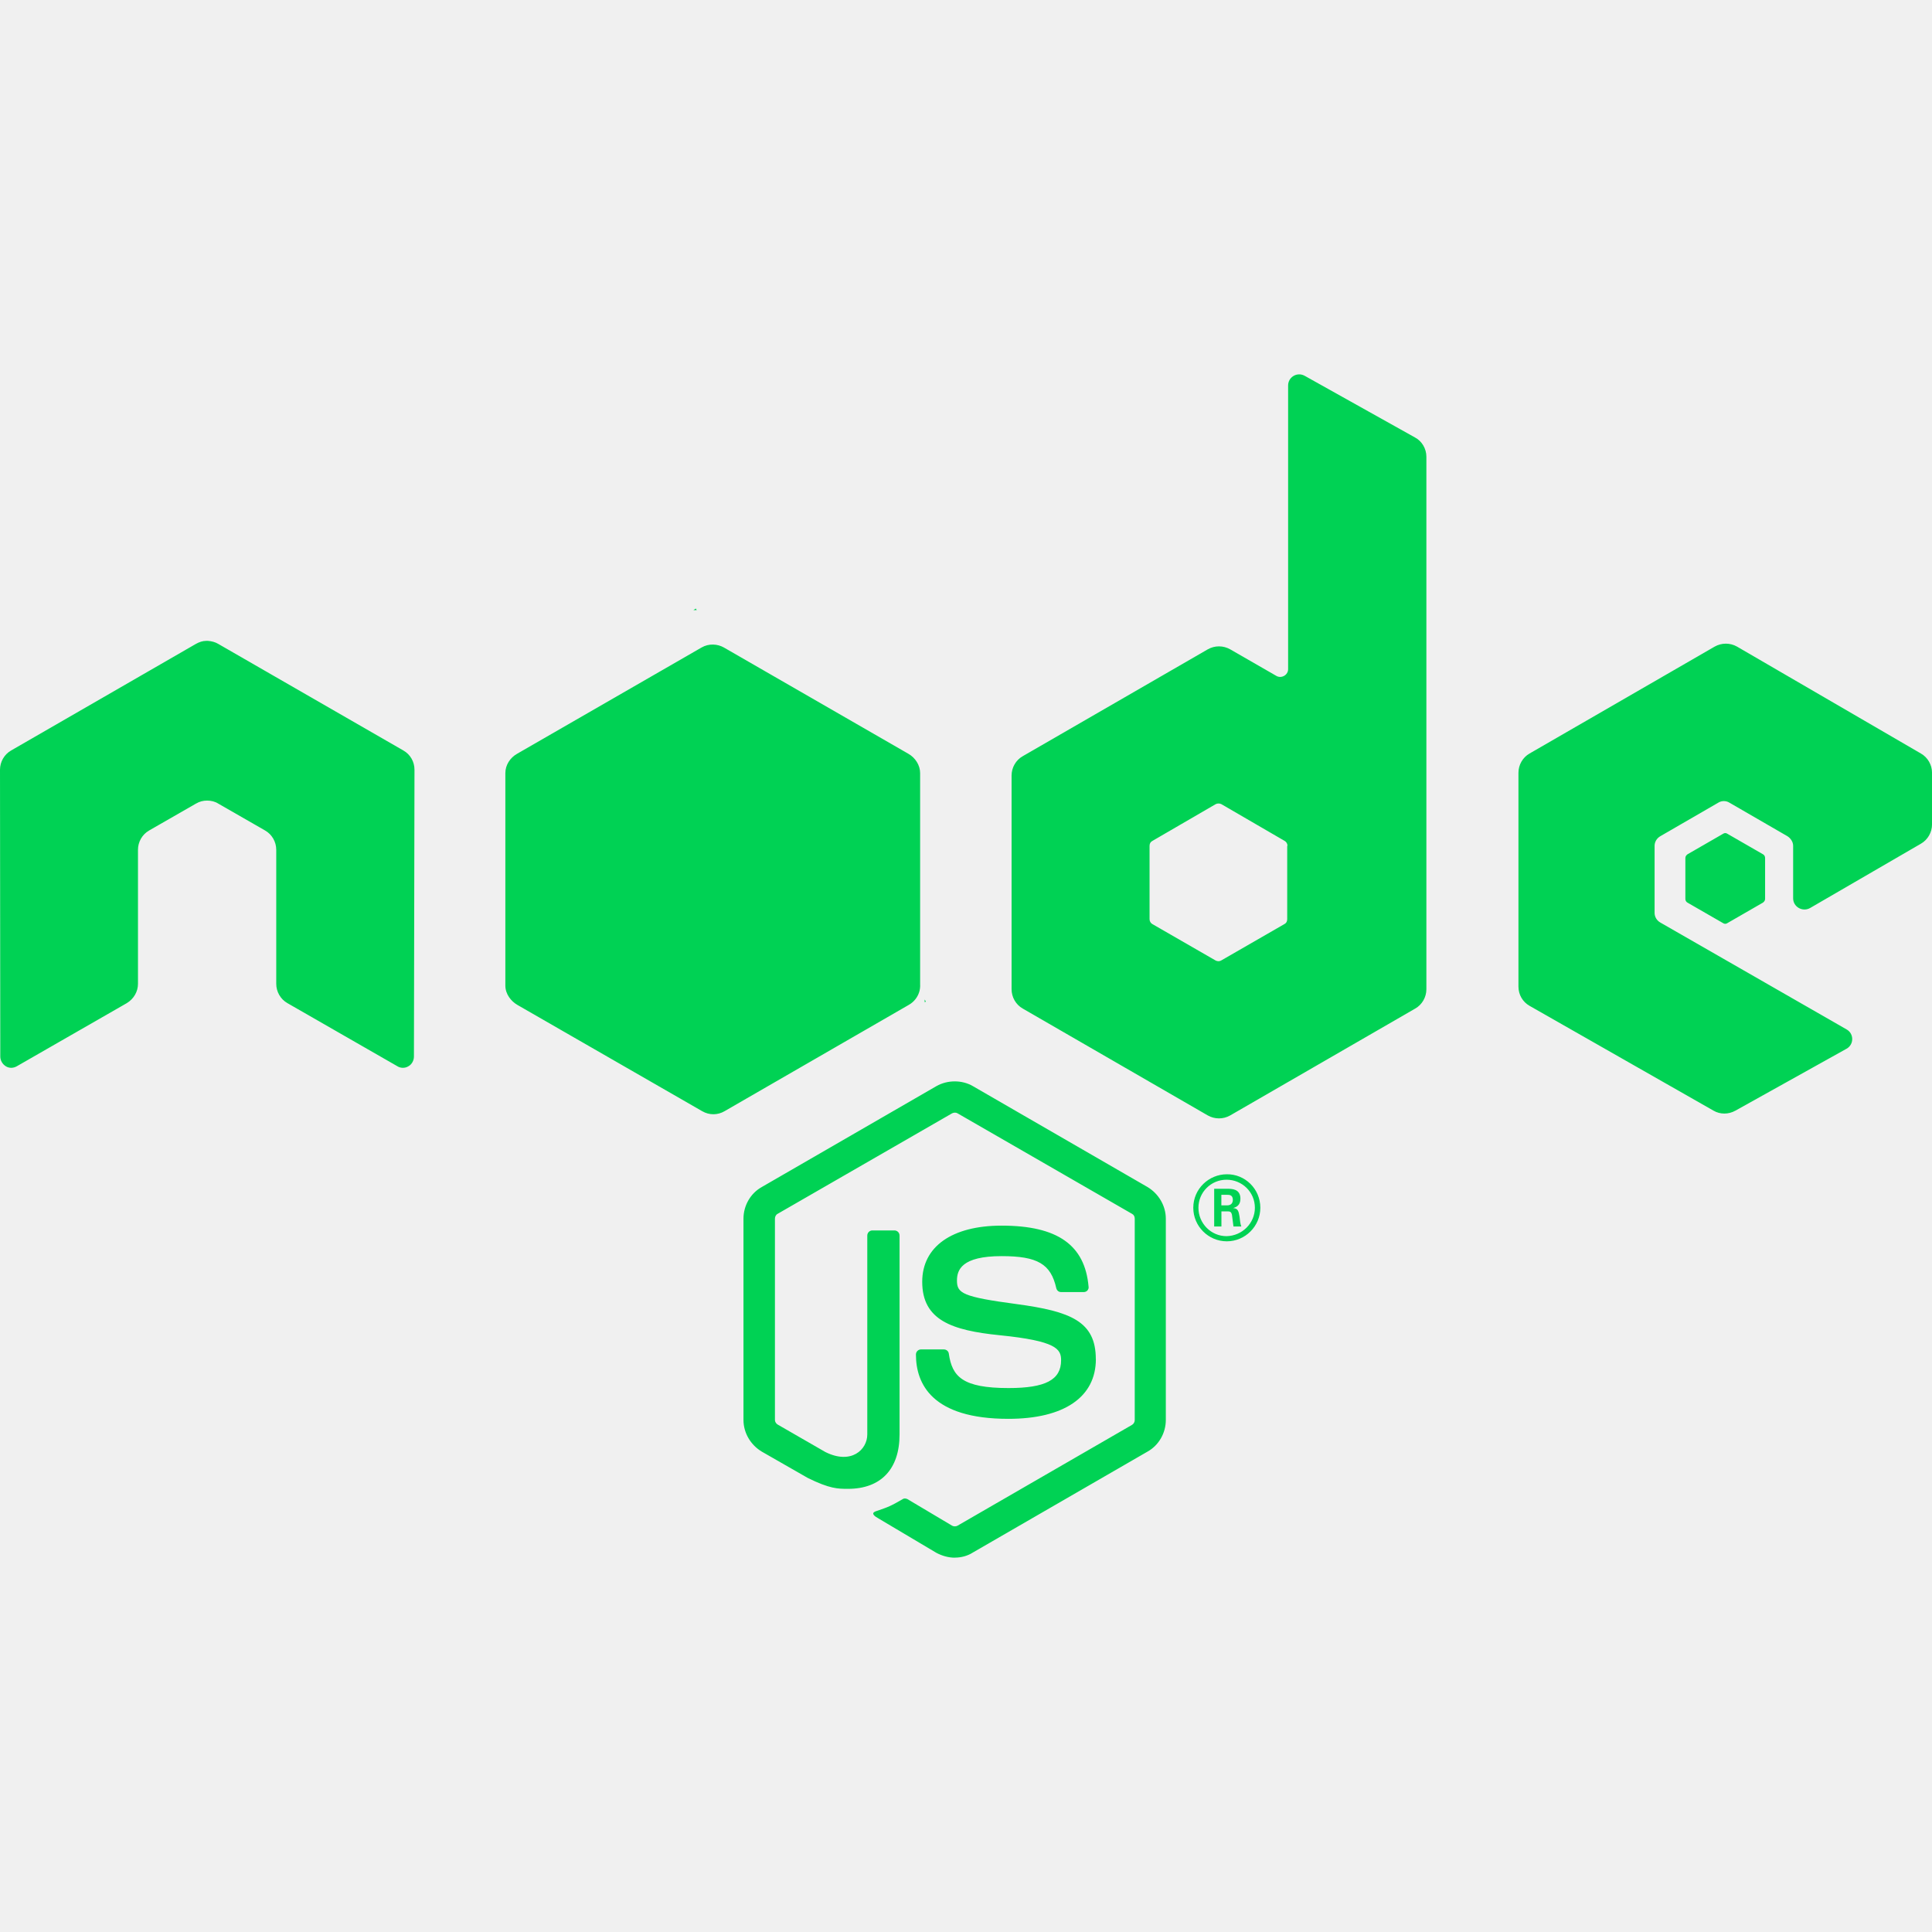
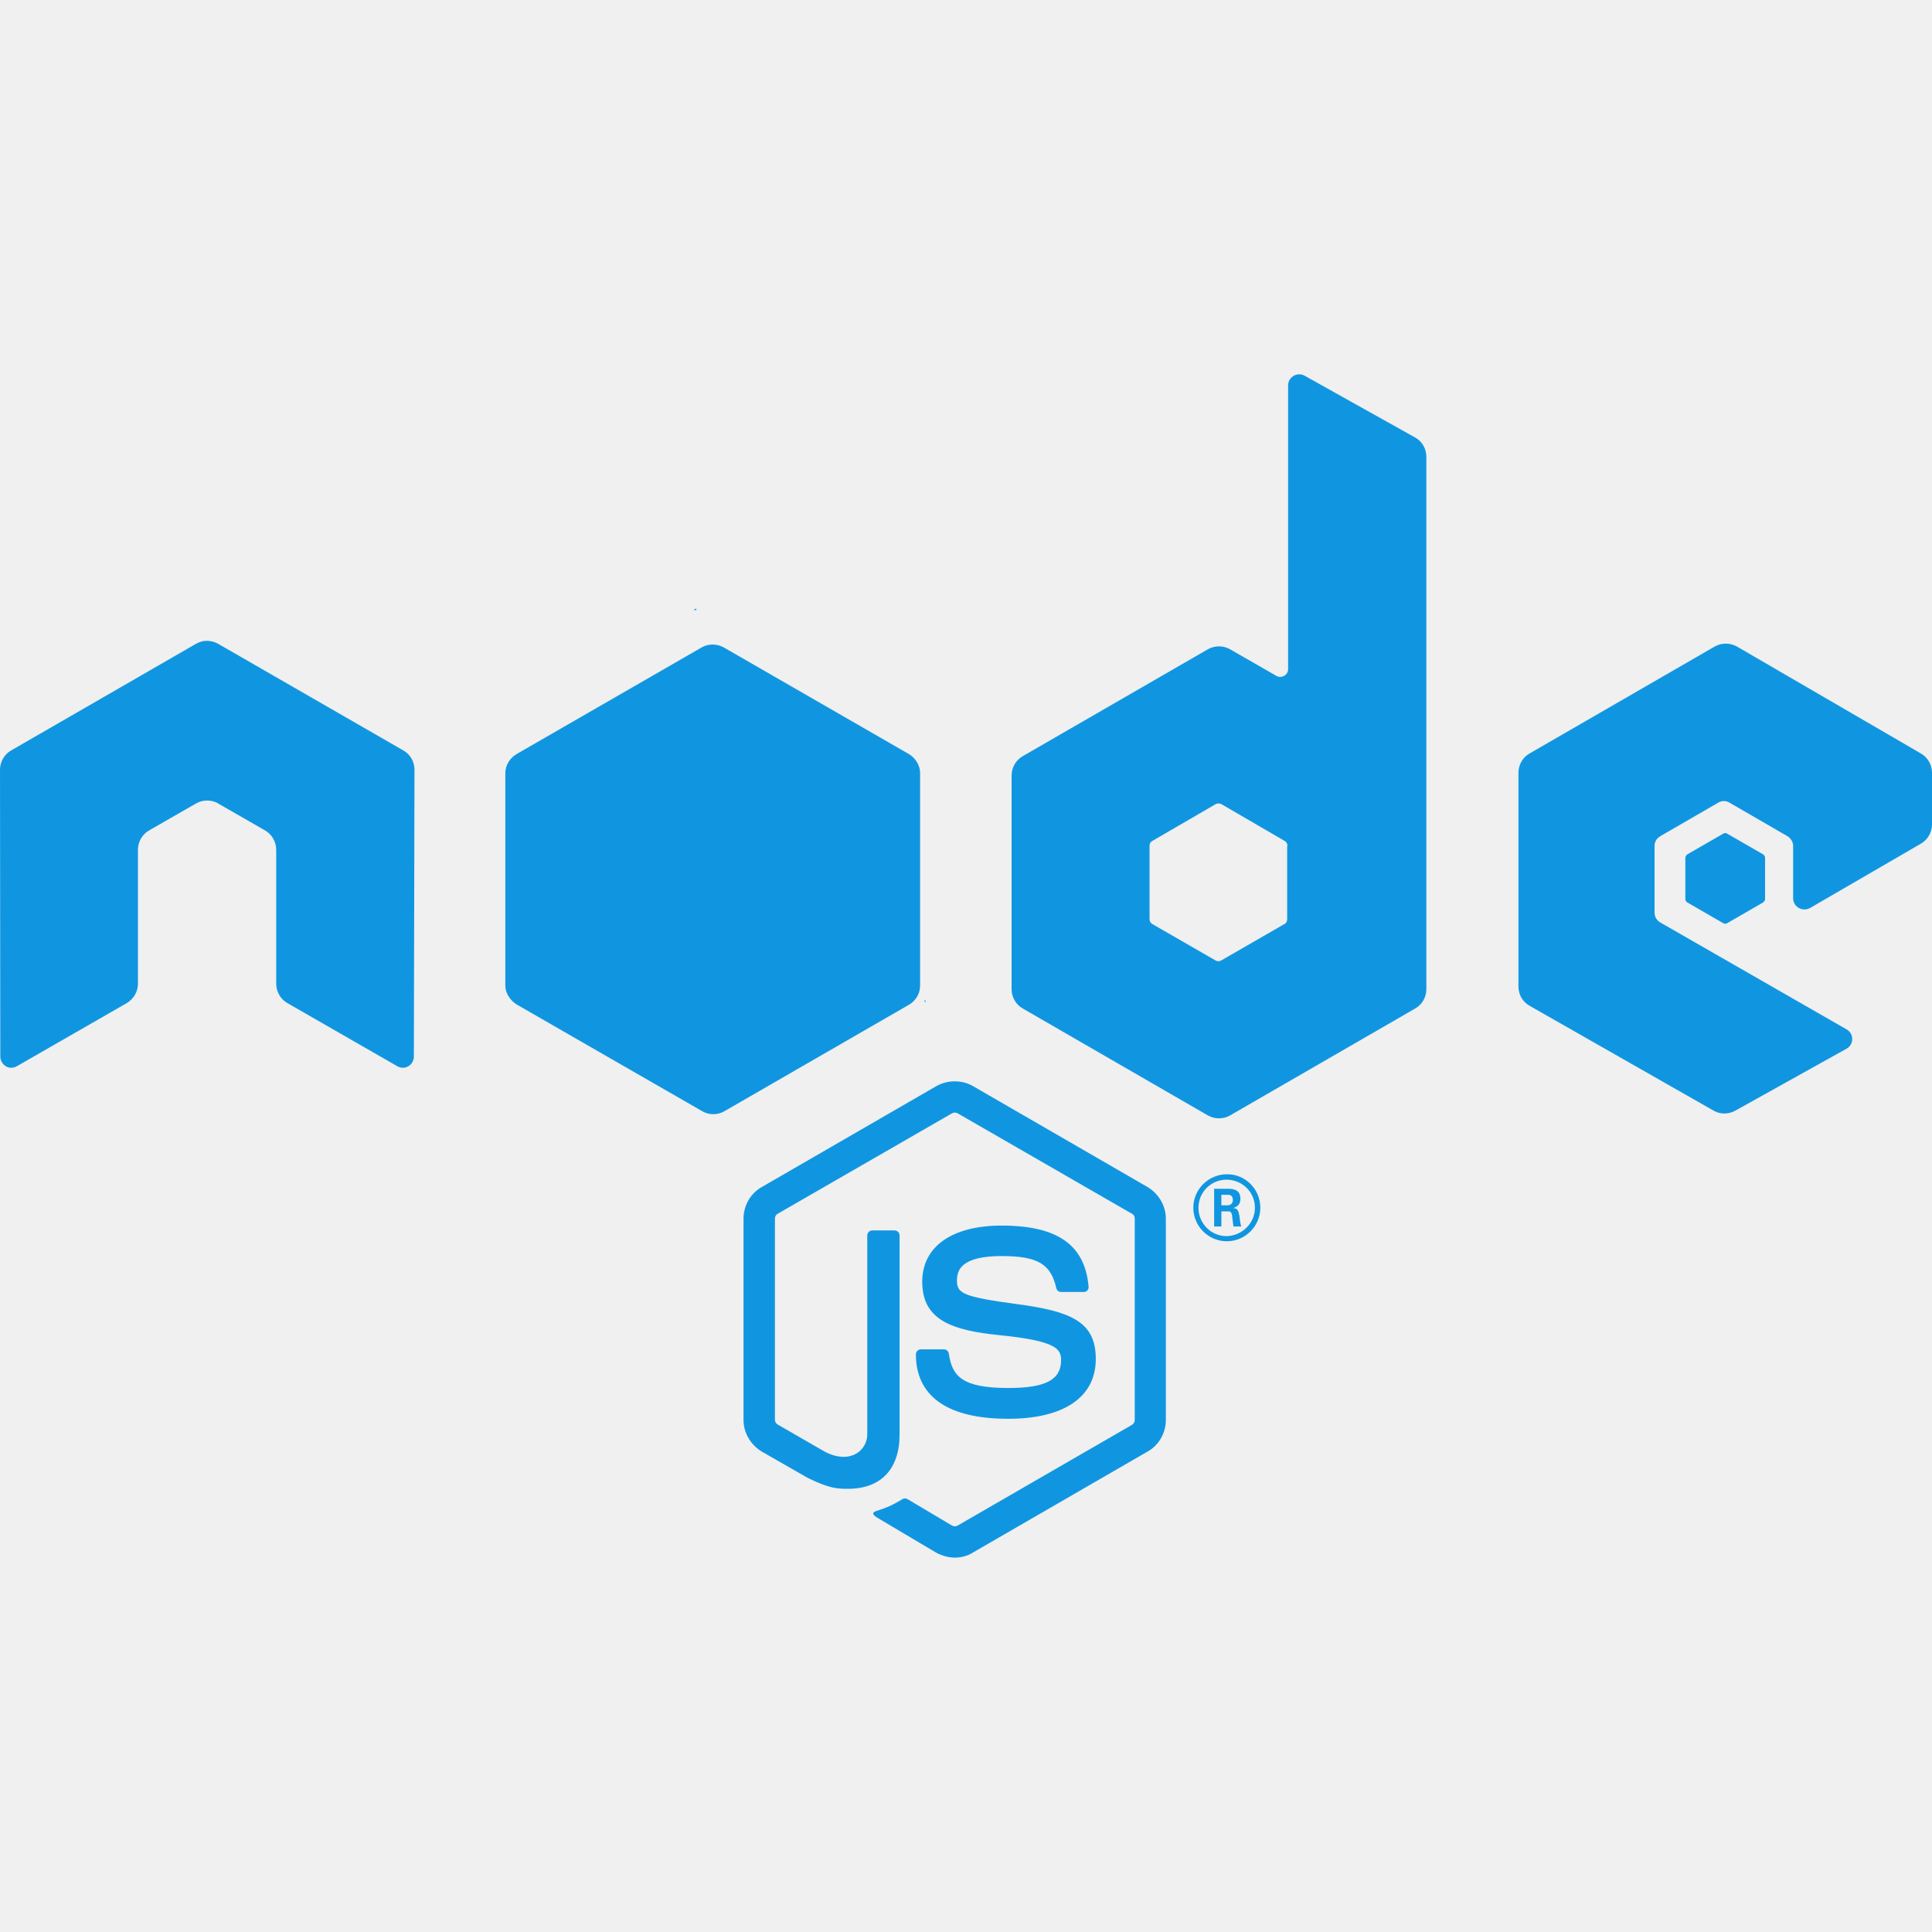
- <svg xmlns="http://www.w3.org/2000/svg" width="50" height="50" viewBox="0 0 13.229 13.229" version="1.1" id="svg5">
-   <defs id="defs2">
-     <clipPath id="clip0_82_23">
-       <rect width="26" height="30" fill="white" id="rect830" />
+ <svg xmlns="http://www.w3.org/2000/svg" width="50" height="50" viewBox="0 0 50 50" fill="none">
+   <g clip-path="url(#clip0_150_147)">
+     <path d="M24.711 40.311C24.547 40.311 24.383 40.264 24.234 40.186L22.734 39.296C22.508 39.171 22.617 39.124 22.695 39.1C22.992 38.999 23.055 38.975 23.375 38.788C23.406 38.772 23.453 38.78 23.484 38.796L24.641 39.483C24.68 39.507 24.742 39.507 24.781 39.483L29.297 36.874C29.336 36.85 29.367 36.804 29.367 36.749V31.538C29.367 31.483 29.344 31.436 29.297 31.413L24.781 28.811C24.742 28.788 24.688 28.788 24.641 28.811L20.125 31.413C20.078 31.436 20.055 31.491 20.055 31.538V36.749C20.055 36.796 20.086 36.843 20.125 36.866L21.359 37.577C22.031 37.913 22.445 37.514 22.445 37.124V31.975C22.445 31.905 22.5 31.843 22.578 31.843H23.148C23.219 31.843 23.281 31.897 23.281 31.975V37.124C23.281 38.022 22.797 38.53 21.945 38.53C21.688 38.53 21.477 38.53 20.906 38.249L19.719 37.569C19.43 37.397 19.242 37.085 19.242 36.749V31.538C19.242 31.202 19.422 30.882 19.719 30.718L24.234 28.108C24.523 27.944 24.898 27.944 25.18 28.108L29.695 30.718C29.984 30.89 30.172 31.202 30.172 31.538V36.749C30.172 37.085 29.992 37.405 29.695 37.569L25.18 40.179C25.047 40.264 24.883 40.311 24.711 40.311V40.311ZM28.359 35.171C28.359 34.194 27.703 33.936 26.312 33.749C24.906 33.561 24.766 33.468 24.766 33.139C24.766 32.866 24.883 32.507 25.922 32.507C26.852 32.507 27.195 32.71 27.336 33.335C27.352 33.397 27.398 33.436 27.461 33.436H28.047C28.086 33.436 28.117 33.421 28.141 33.397C28.164 33.366 28.18 33.335 28.172 33.296C28.078 32.218 27.367 31.718 25.922 31.718C24.633 31.718 23.867 32.264 23.867 33.171C23.867 34.163 24.633 34.429 25.867 34.554C27.344 34.702 27.461 34.913 27.461 35.202C27.461 35.71 27.055 35.921 26.102 35.921C24.906 35.921 24.641 35.624 24.555 35.03C24.547 34.968 24.492 34.921 24.422 34.921H23.836C23.766 34.921 23.703 34.975 23.703 35.054C23.703 35.811 24.117 36.718 26.094 36.718C27.539 36.718 28.359 36.155 28.359 35.171V35.171ZM32.617 31.257C32.617 31.733 32.227 32.124 31.75 32.124C31.273 32.124 30.883 31.733 30.883 31.257C30.883 30.765 31.289 30.39 31.75 30.39C32.219 30.382 32.617 30.765 32.617 31.257ZM32.477 31.257C32.477 30.85 32.148 30.53 31.742 30.53C31.344 30.53 31.016 30.85 31.016 31.257C31.016 31.663 31.344 31.991 31.742 31.991C32.148 31.983 32.477 31.655 32.477 31.257ZM32.125 31.741H31.922C31.914 31.694 31.883 31.444 31.883 31.436C31.867 31.382 31.852 31.35 31.781 31.35H31.609V31.741H31.422V30.765H31.758C31.875 30.765 32.102 30.765 32.102 31.022C32.102 31.202 31.984 31.241 31.914 31.265C32.047 31.272 32.055 31.358 32.078 31.483C32.086 31.561 32.102 31.694 32.125 31.741ZM31.906 31.054C31.906 30.921 31.812 30.921 31.766 30.921H31.609V31.194H31.758C31.883 31.194 31.906 31.108 31.906 31.054V31.054ZM10.727 19.921C10.727 19.71 10.617 19.522 10.438 19.421L5.648 16.663C5.57 16.616 5.477 16.593 5.383 16.585H5.336C5.242 16.585 5.156 16.616 5.07 16.663L0.289 19.421C0.109 19.522 0 19.718 0 19.921L0.008 27.343C0.008 27.444 0.062 27.538 0.148 27.593C0.234 27.647 0.344 27.647 0.438 27.593L3.281 25.96C3.461 25.85 3.57 25.663 3.57 25.46V21.991C3.57 21.788 3.68 21.593 3.859 21.491L5.07 20.796C5.164 20.741 5.258 20.718 5.359 20.718C5.461 20.718 5.562 20.741 5.648 20.796L6.859 21.491C7.039 21.593 7.148 21.788 7.148 21.991V25.46C7.148 25.663 7.258 25.858 7.438 25.96L10.281 27.593C10.367 27.647 10.484 27.647 10.57 27.593C10.656 27.546 10.711 27.444 10.711 27.343L10.727 19.921ZM36.914 11.819V25.6C36.914 25.804 36.805 25.999 36.625 26.1L31.836 28.866C31.656 28.968 31.438 28.968 31.258 28.866L26.469 26.1C26.289 25.999 26.18 25.804 26.18 25.6V20.069C26.18 19.866 26.289 19.671 26.469 19.569L31.258 16.804C31.438 16.702 31.656 16.702 31.836 16.804L33.031 17.491C33.164 17.569 33.336 17.468 33.336 17.319V9.975C33.336 9.757 33.57 9.616 33.766 9.725L36.617 11.319C36.797 11.413 36.914 11.608 36.914 11.819V11.819ZM33.32 21.89C33.32 21.835 33.289 21.788 33.25 21.765L31.609 20.811C31.562 20.788 31.508 20.788 31.461 20.811L29.82 21.765C29.773 21.788 29.75 21.835 29.75 21.89V23.788C29.75 23.843 29.781 23.89 29.82 23.913L31.461 24.858C31.508 24.882 31.562 24.882 31.602 24.858L33.242 23.913C33.289 23.89 33.312 23.843 33.312 23.788V21.89H33.32ZM49.711 21.835C49.891 21.733 50 21.538 50 21.335V19.999C50 19.796 49.891 19.6 49.711 19.499L44.953 16.733C44.773 16.632 44.555 16.632 44.375 16.733L39.586 19.499C39.406 19.6 39.297 19.796 39.297 19.999V25.53C39.297 25.741 39.406 25.929 39.586 26.03L44.344 28.741C44.516 28.843 44.734 28.843 44.914 28.741L47.789 27.14C47.984 27.03 47.984 26.749 47.789 26.64L42.969 23.874C42.875 23.819 42.82 23.725 42.82 23.624V21.89C42.82 21.788 42.875 21.694 42.969 21.64L44.469 20.772C44.555 20.718 44.672 20.718 44.758 20.772L46.258 21.64C46.344 21.694 46.406 21.788 46.406 21.89V23.249C46.406 23.468 46.648 23.608 46.844 23.499L49.711 21.835ZM43.672 22.108C43.641 22.132 43.617 22.163 43.617 22.202V23.265C43.617 23.304 43.641 23.343 43.672 23.358L44.594 23.89C44.625 23.913 44.672 23.913 44.703 23.89L45.625 23.358C45.656 23.335 45.68 23.304 45.68 23.265V22.202C45.68 22.163 45.656 22.124 45.625 22.108L44.703 21.577C44.672 21.554 44.625 21.554 44.594 21.577L43.672 22.108ZM23.812 25.507V20.007C23.812 19.804 23.688 19.608 23.508 19.507L18.734 16.757C18.57 16.663 18.344 16.647 18.156 16.757L13.383 19.507C13.203 19.608 13.078 19.796 13.078 20.007V25.507C13.078 25.725 13.227 25.913 13.391 26.007L18.172 28.757C18.359 28.866 18.578 28.858 18.75 28.757L23.516 26.007C23.656 25.929 23.758 25.796 23.797 25.64C23.805 25.6 23.812 25.554 23.812 25.507V25.507ZM18.008 15.749L17.945 15.788H18.031L18.008 15.749ZM23.961 25.921L23.93 25.866V25.936L23.961 25.921Z" fill="#1096E1" />
+   </g>
+   <defs>
+     <clipPath id="clip0_150_147">
+       <rect width="50" height="50" fill="white" />
    </clipPath>
  </defs>
-   <g id="layer1">
-     <g style="fill:none;stroke-width:1.2" id="g4847" transform="matrix(0.2204861,0,0,0.2204861,0,3.004278)">
-       <path d="m 29.653,34.749 c -0.197,0 -0.394,-0.056 -0.572,-0.15 l -1.8,-1.069 c -0.272,-0.15 -0.141,-0.206 -0.047,-0.234 0.356,-0.122 0.431,-0.15 0.816,-0.375 0.037,-0.019 0.094,-0.009 0.131,0.009 l 1.387,0.825 c 0.047,0.028 0.122,0.028 0.169,0 l 5.419,-3.131 c 0.047,-0.028 0.084,-0.084 0.084,-0.15 v -6.253 c 0,-0.066 -0.028,-0.122 -0.084,-0.15 l -5.419,-3.122 c -0.047,-0.028 -0.113,-0.028 -0.169,0 L 24.15,24.07 c -0.056,0.028 -0.084,0.094 -0.084,0.15 v 6.253 c 0,0.056 0.037,0.113 0.084,0.141 l 1.481,0.853 c 0.806,0.403 1.303,-0.075 1.303,-0.544 v -6.178 c 0,-0.084 0.066,-0.159 0.159,-0.159 h 0.684 c 0.084,0 0.159,0.066 0.159,0.159 v 6.178 c 0,1.078 -0.581,1.688 -1.603,1.688 -0.309,0 -0.562,0 -1.247,-0.338 l -1.425,-0.816 c -0.347,-0.206 -0.572,-0.581 -0.572,-0.984 v -6.253 c 0,-0.403 0.216,-0.787 0.572,-0.984 l 5.419,-3.131 c 0.347,-0.197 0.797,-0.197 1.134,0 l 5.419,3.131 c 0.347,0.206 0.572,0.581 0.572,0.984 v 6.253 c 0,0.403 -0.216,0.787 -0.572,0.984 l -5.419,3.131 c -0.159,0.103 -0.356,0.159 -0.562,0.159 z m 4.378,-6.169 c 0,-1.172 -0.787,-1.481 -2.456,-1.706 -1.688,-0.225 -1.856,-0.338 -1.856,-0.731 0,-0.328 0.141,-0.759 1.387,-0.759 1.116,0 1.528,0.244 1.697,0.994 0.019,0.075 0.075,0.122 0.15,0.122 h 0.703 c 0.047,0 0.084,-0.019 0.113,-0.047 0.028,-0.037 0.047,-0.075 0.037,-0.122 -0.113,-1.294 -0.966,-1.894 -2.7,-1.894 -1.547,0 -2.466,0.656 -2.466,1.744 0,1.191 0.919,1.509 2.4,1.659 1.772,0.178 1.913,0.431 1.913,0.778 0,0.609 -0.487,0.863 -1.631,0.863 -1.434,0 -1.753,-0.356 -1.856,-1.069 -0.009,-0.075 -0.075,-0.131 -0.159,-0.131 h -0.703 c -0.084,0 -0.159,0.066 -0.159,0.159 0,0.909 0.497,1.997 2.869,1.997 1.734,0 2.719,-0.675 2.719,-1.856 z m 5.109,-4.697 c 0,0.572 -0.469,1.041 -1.041,1.041 -0.572,0 -1.041,-0.469 -1.041,-1.041 0,-0.591 0.487,-1.041 1.041,-1.041 0.562,-0.009 1.041,0.45 1.041,1.041 z m -0.169,0 c 0,-0.487 -0.394,-0.872 -0.881,-0.872 -0.478,0 -0.872,0.384 -0.872,0.872 0,0.487 0.394,0.881 0.872,0.881 0.487,-0.009 0.881,-0.403 0.881,-0.881 z M 38.55,24.464 H 38.306 C 38.297,24.408 38.259,24.108 38.259,24.099 38.241,24.033 38.222,23.995 38.138,23.995 h -0.206 v 0.469 h -0.225 v -1.172 h 0.403 c 0.141,0 0.412,0 0.412,0.309 0,0.216 -0.141,0.263 -0.225,0.291 0.159,0.009 0.169,0.113 0.197,0.263 0.009,0.094 0.028,0.253 0.056,0.309 z m -0.263,-0.825 c 0,-0.159 -0.113,-0.159 -0.169,-0.159 h -0.188 v 0.328 h 0.178 c 0.15,0 0.178,-0.103 0.178,-0.169 z M 12.872,10.28 c 0,-0.253 -0.131,-0.478 -0.347,-0.6 L 6.778,6.371 C 6.684,6.314 6.572,6.286 6.459,6.277 H 6.403 c -0.113,0 -0.216,0.037 -0.319,0.094 L 0.347,9.68 C 0.131,9.802 0,10.036 0,10.28 l 0.009,8.906 c 0,0.122 0.066,0.234 0.169,0.3 0.103,0.066 0.234,0.066 0.347,0 l 3.413,-1.959 c 0.216,-0.131 0.347,-0.356 0.347,-0.6 v -4.162 c 0,-0.244 0.131,-0.478 0.347,-0.6 l 1.453,-0.834 c 0.113,-0.066 0.225,-0.094 0.347,-0.094 0.122,0 0.244,0.028 0.347,0.094 l 1.453,0.834 c 0.216,0.122 0.347,0.356 0.347,0.6 v 4.162 c 0,0.244 0.131,0.478 0.347,0.6 l 3.413,1.959 c 0.103,0.066 0.244,0.066 0.347,0 0.103,-0.056 0.169,-0.178 0.169,-0.3 z M 44.297,0.558 V 17.096 c 0,0.244 -0.131,0.478 -0.347,0.6 l -5.747,3.319 c -0.216,0.122 -0.478,0.122 -0.694,0 l -5.747,-3.319 c -0.216,-0.122 -0.347,-0.356 -0.347,-0.6 V 10.458 c 0,-0.244 0.131,-0.478 0.347,-0.6 l 5.747,-3.319 c 0.216,-0.122 0.478,-0.122 0.694,0 l 1.434,0.825 c 0.159,0.094 0.366,-0.028 0.366,-0.206 v -8.812 c 0,-0.263 0.281,-0.431 0.516,-0.3 l 3.422,1.913 c 0.216,0.113 0.356,0.347 0.356,0.6 z M 39.984,12.642 c 0,-0.066 -0.037,-0.122 -0.084,-0.15 l -1.969,-1.144 c -0.056,-0.028 -0.122,-0.028 -0.178,0 l -1.969,1.144 C 35.728,12.521 35.7,12.577 35.7,12.642 v 2.278 c 0,0.066 0.037,0.122 0.084,0.15 l 1.969,1.134 c 0.056,0.028 0.122,0.028 0.169,0 l 1.969,-1.134 c 0.056,-0.028 0.084,-0.084 0.084,-0.15 V 12.642 Z M 59.653,12.577 C 59.869,12.455 60,12.22 60,11.977 V 10.374 C 60,10.13 59.869,9.896 59.653,9.774 L 53.944,6.455 c -0.216,-0.122 -0.478,-0.122 -0.694,0 l -5.747,3.319 c -0.216,0.122 -0.347,0.356 -0.347,0.6 v 6.638 c 0,0.253 0.131,0.478 0.347,0.6 l 5.709,3.253 c 0.206,0.122 0.469,0.122 0.684,0 l 3.45,-1.922 c 0.234,-0.131 0.234,-0.469 0,-0.6 l -5.784,-3.319 c -0.113,-0.066 -0.178,-0.178 -0.178,-0.3 v -2.081 c 0,-0.122 0.066,-0.234 0.178,-0.3 l 1.8,-1.041 c 0.103,-0.066 0.244,-0.066 0.347,0 l 1.8,1.041 c 0.103,0.066 0.178,0.178 0.178,0.3 v 1.631 c 0,0.263 0.291,0.431 0.525,0.3 z m -7.247,0.328 c -0.037,0.028 -0.066,0.066 -0.066,0.113 v 1.275 c 0,0.047 0.028,0.094 0.066,0.113 l 1.106,0.637 c 0.037,0.028 0.094,0.028 0.131,0 L 54.75,14.405 c 0.037,-0.028 0.066,-0.066 0.066,-0.113 v -1.275 c 0,-0.047 -0.028,-0.094 -0.066,-0.113 l -1.106,-0.637 c -0.037,-0.028 -0.094,-0.028 -0.131,0 z M 28.575,16.983 v -6.6 c 0,-0.244 -0.15,-0.478 -0.366,-0.6 l -5.728,-3.3 c -0.197,-0.113 -0.469,-0.131 -0.694,0 l -5.728,3.3 C 15.844,9.905 15.694,10.13 15.694,10.383 v 6.6 c 0,0.263 0.178,0.487 0.375,0.6 l 5.738,3.3 c 0.225,0.131 0.487,0.122 0.694,0 l 5.719,-3.3 c 0.169,-0.094 0.291,-0.253 0.338,-0.441 0.009,-0.047 0.019,-0.103 0.019,-0.159 z M 21.609,5.274 21.534,5.321 h 0.103 z m 7.144,12.206 -0.037,-0.066 v 0.084 z" fill="#00d254" id="path4838" style="stroke-width:1.44" />
-     </g>
-   </g>
</svg>
